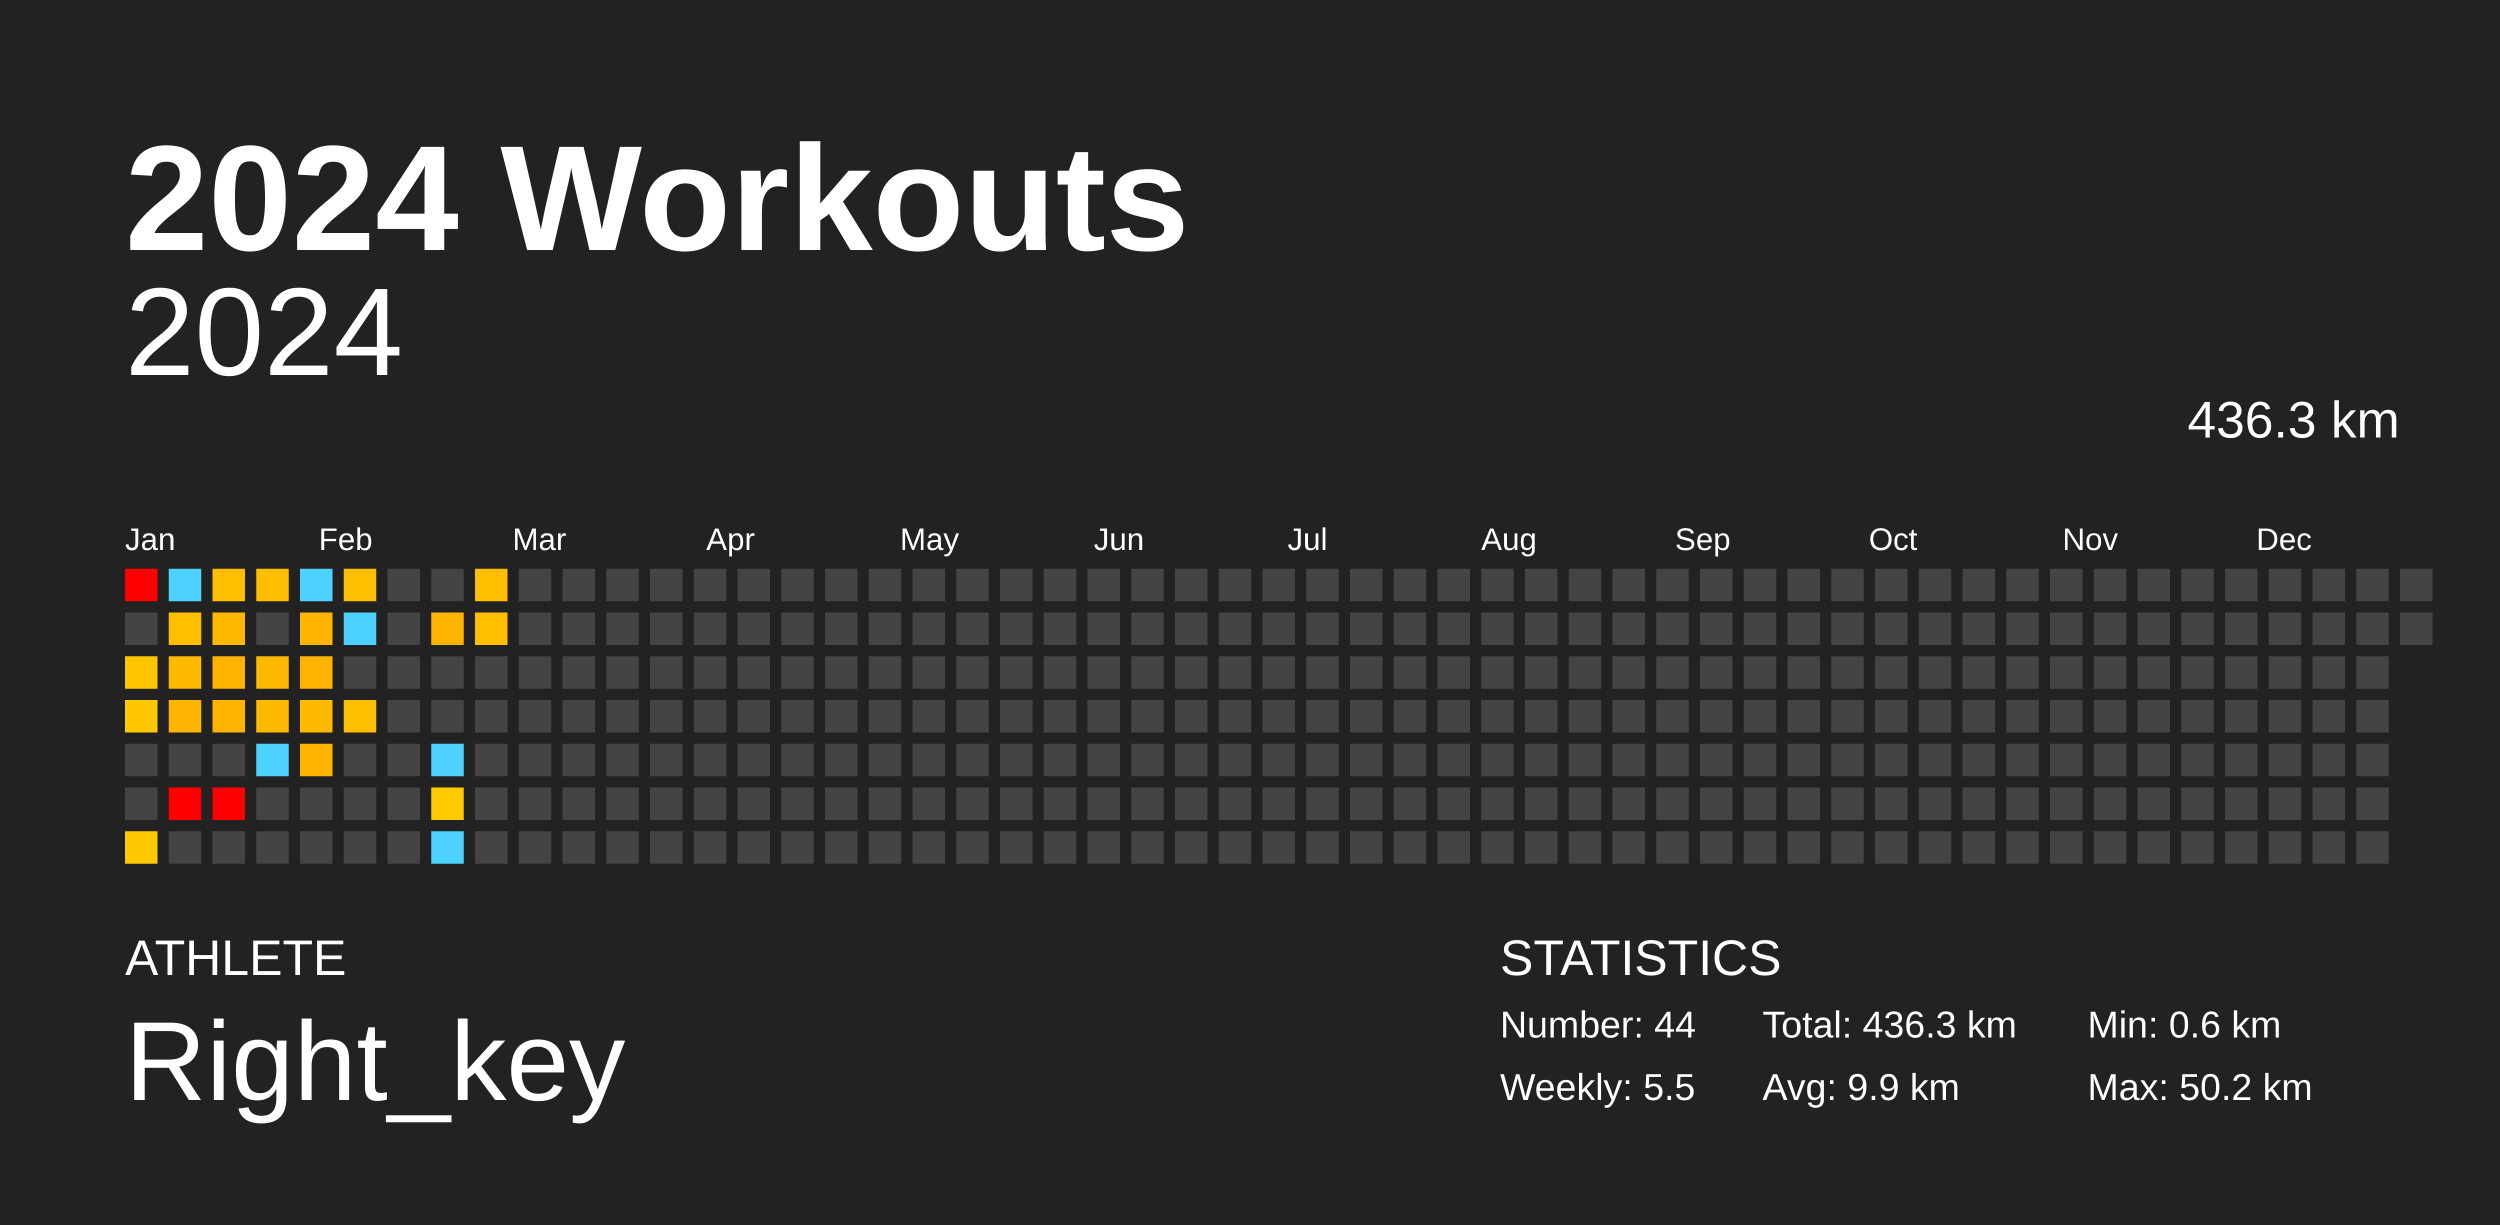
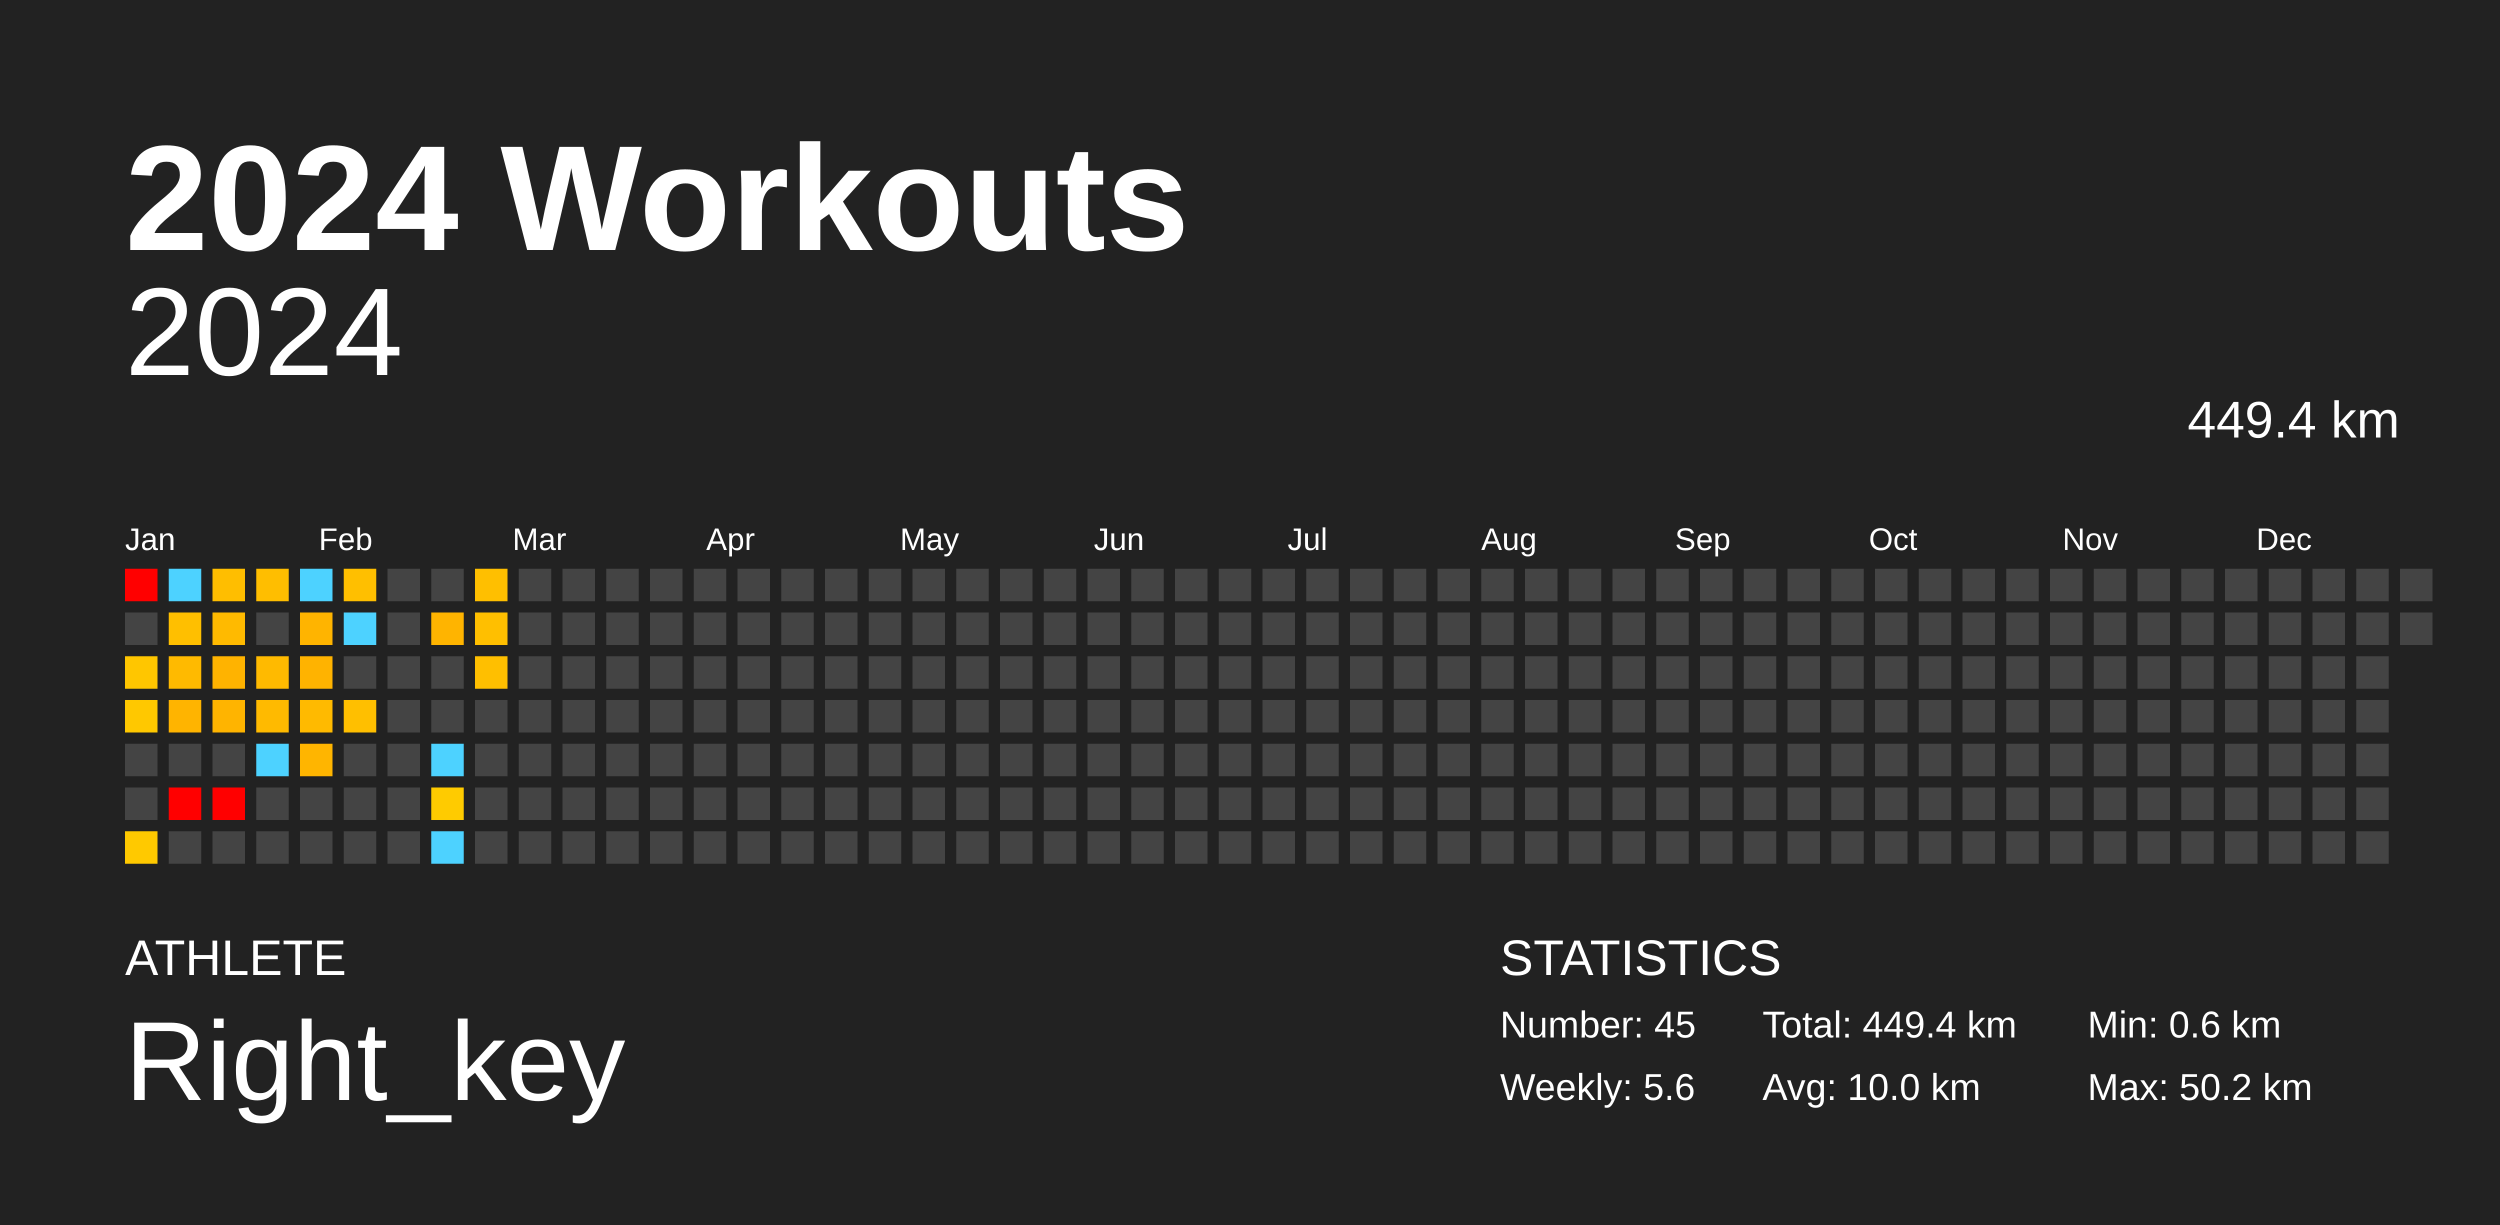
<svg xmlns="http://www.w3.org/2000/svg" baseProfile="full" height="98mm" version="1.1" viewBox="0,0,200,98" width="200mm">
  <defs />
  <rect fill="#222222" height="98" width="200" x="0" y="0" />
  <text fill="#FFFFFF" style="font-size:12px; font-family:Arial; font-weight:bold;" x="10" y="20">2024 Workouts</text>
  <text fill="#FFFFFF" style="font-size:4px; font-family:Arial" x="10" y="78">ATHLETE</text>
  <text fill="#FFFFFF" style="font-size:9px; font-family:Arial" x="10" y="88">Right_key</text>
  <text fill="#FFFFFF" style="font-size:4px; font-family:Arial" x="120" y="78">STATISTICS</text>
-   <text fill="#FFFFFF" style="font-size:3px; font-family:Arial" x="120" y="83">Number: 44</text>
-   <text fill="#FFFFFF" style="font-size:3px; font-family:Arial" x="120" y="88">Weekly: 5.5</text>
-   <text fill="#FFFFFF" style="font-size:3px; font-family:Arial" x="141" y="83">Total: 436.3 km</text>
-   <text fill="#FFFFFF" style="font-size:3px; font-family:Arial" x="141" y="88">Avg: 9.9 km</text>
+   <text fill="#FFFFFF" style="font-size:3px; font-family:Arial" x="120" y="83">Number: 45</text>
+   <text fill="#FFFFFF" style="font-size:3px; font-family:Arial" x="120" y="88">Weekly: 5.6</text>
+   <text fill="#FFFFFF" style="font-size:3px; font-family:Arial" x="141" y="83">Total: 449.4 km</text>
+   <text fill="#FFFFFF" style="font-size:3px; font-family:Arial" x="141" y="88">Avg: 10.0 km</text>
  <text fill="#FFFFFF" style="font-size:3px; font-family:Arial" x="167" y="83">Min: 0.6 km</text>
  <text fill="#FFFFFF" style="font-size:3px; font-family:Arial" x="167" y="88">Max: 50.2 km</text>
  <text alignment-baseline="hanging" fill="#FFFFFF" style="font-size:10.0px; font-family:Arial;" x="10" y="30">2024</text>
-   <text alignment-baseline="hanging" fill="#FFFFFF" style="font-size:4.125px; font-family:Arial;" x="175" y="35">436.3 km</text>
+   <text alignment-baseline="hanging" fill="#FFFFFF" style="font-size:4.125px; font-family:Arial;" x="175" y="35">449.4 km</text>
  <text fill="#FFFFFF" style="font-size:2.5px; font-family:Arial" x="10.0" y="44">Jan</text>
  <text fill="#FFFFFF" style="font-size:2.5px; font-family:Arial" x="25.5" y="44">Feb</text>
  <text fill="#FFFFFF" style="font-size:2.5px; font-family:Arial" x="41.0" y="44">Mar</text>
  <text fill="#FFFFFF" style="font-size:2.5px; font-family:Arial" x="56.5" y="44">Apr</text>
  <text fill="#FFFFFF" style="font-size:2.5px; font-family:Arial" x="72.0" y="44">May</text>
  <text fill="#FFFFFF" style="font-size:2.5px; font-family:Arial" x="87.5" y="44">Jun</text>
  <text fill="#FFFFFF" style="font-size:2.5px; font-family:Arial" x="103.0" y="44">Jul</text>
  <text fill="#FFFFFF" style="font-size:2.5px; font-family:Arial" x="118.5" y="44">Aug</text>
  <text fill="#FFFFFF" style="font-size:2.5px; font-family:Arial" x="134.0" y="44">Sep</text>
  <text fill="#FFFFFF" style="font-size:2.5px; font-family:Arial" x="149.5" y="44">Oct</text>
  <text fill="#FFFFFF" style="font-size:2.5px; font-family:Arial" x="165.0" y="44">Nov</text>
  <text fill="#FFFFFF" style="font-size:2.5px; font-family:Arial" x="180.5" y="44">Dec</text>
  <rect fill="red" height="2.6" width="2.6" x="10.0" y="45.5" />
  <rect fill="#444444" height="2.6" width="2.6" x="10.0" y="49.0" />
  <rect fill="#ffc600" height="2.6" width="2.6" x="10.0" y="52.5" />
  <rect fill="#ffc800" height="2.6" width="2.6" x="10.0" y="56.0" />
  <rect fill="#444444" height="2.6" width="2.6" x="10.0" y="59.5" />
  <rect fill="#444444" height="2.6" width="2.6" x="10.0" y="63.0" />
  <rect fill="#ffc900" height="2.6" width="2.6" x="10.0" y="66.5" />
  <rect fill="#4dd2ff" height="2.6" width="2.6" x="13.5" y="45.5" />
  <rect fill="#ffbf00" height="2.6" width="2.6" x="13.5" y="49.0" />
  <rect fill="#ffba00" height="2.6" width="2.6" x="13.5" y="52.5" />
  <rect fill="#ffb400" height="2.6" width="2.6" x="13.5" y="56.0" />
  <rect fill="#444444" height="2.6" width="2.6" x="13.5" y="59.5" />
  <rect fill="red" height="2.6" width="2.6" x="13.5" y="63.0" />
  <rect fill="#444444" height="2.6" width="2.6" x="13.5" y="66.5" />
  <rect fill="#ffbe00" height="2.6" width="2.6" x="17.0" y="45.5" />
  <rect fill="#ffba00" height="2.6" width="2.6" x="17.0" y="49.0" />
  <rect fill="#ffb300" height="2.6" width="2.6" x="17.0" y="52.5" />
  <rect fill="#ffb400" height="2.6" width="2.6" x="17.0" y="56.0" />
  <rect fill="#444444" height="2.6" width="2.6" x="17.0" y="59.5" />
  <rect fill="red" height="2.6" width="2.6" x="17.0" y="63.0" />
  <rect fill="#444444" height="2.6" width="2.6" x="17.0" y="66.5" />
  <rect fill="#ffbe00" height="2.6" width="2.6" x="20.5" y="45.5" />
  <rect fill="#444444" height="2.6" width="2.6" x="20.5" y="49.0" />
  <rect fill="#ffba00" height="2.6" width="2.6" x="20.5" y="52.5" />
  <rect fill="#ffba00" height="2.6" width="2.6" x="20.5" y="56.0" />
  <rect fill="#4dd2ff" height="2.6" width="2.6" x="20.5" y="59.5" />
  <rect fill="#444444" height="2.6" width="2.6" x="20.5" y="63.0" />
  <rect fill="#444444" height="2.6" width="2.6" x="20.5" y="66.5" />
  <rect fill="#4dd2ff" height="2.6" width="2.6" x="24.0" y="45.5" />
  <rect fill="#ffb400" height="2.6" width="2.6" x="24.0" y="49.0" />
  <rect fill="#ffb300" height="2.6" width="2.6" x="24.0" y="52.5" />
  <rect fill="#ffba00" height="2.6" width="2.6" x="24.0" y="56.0" />
  <rect fill="#ffb500" height="2.6" width="2.6" x="24.0" y="59.5" />
  <rect fill="#444444" height="2.6" width="2.6" x="24.0" y="63.0" />
  <rect fill="#444444" height="2.6" width="2.6" x="24.0" y="66.5" />
  <rect fill="#ffbf00" height="2.6" width="2.6" x="27.5" y="45.5" />
  <rect fill="#4dd2ff" height="2.6" width="2.6" x="27.5" y="49.0" />
  <rect fill="#444444" height="2.6" width="2.6" x="27.5" y="52.5" />
  <rect fill="#ffbf00" height="2.6" width="2.6" x="27.5" y="56.0" />
  <rect fill="#444444" height="2.6" width="2.6" x="27.5" y="59.5" />
  <rect fill="#444444" height="2.6" width="2.6" x="27.5" y="63.0" />
  <rect fill="#444444" height="2.6" width="2.6" x="27.5" y="66.5" />
  <rect fill="#444444" height="2.6" width="2.6" x="31.0" y="45.5" />
  <rect fill="#444444" height="2.6" width="2.6" x="31.0" y="49.0" />
  <rect fill="#444444" height="2.6" width="2.6" x="31.0" y="52.5" />
  <rect fill="#444444" height="2.6" width="2.6" x="31.0" y="56.0" />
  <rect fill="#444444" height="2.6" width="2.6" x="31.0" y="59.5" />
  <rect fill="#444444" height="2.6" width="2.6" x="31.0" y="63.0" />
  <rect fill="#444444" height="2.6" width="2.6" x="31.0" y="66.5" />
  <rect fill="#444444" height="2.6" width="2.6" x="34.5" y="45.5" />
  <rect fill="#ffb400" height="2.6" width="2.6" x="34.5" y="49.0" />
  <rect fill="#444444" height="2.6" width="2.6" x="34.5" y="52.5" />
  <rect fill="#444444" height="2.6" width="2.6" x="34.5" y="56.0" />
  <rect fill="#4dd2ff" height="2.6" width="2.6" x="34.5" y="59.5" />
  <rect fill="#ffcb00" height="2.6" width="2.6" x="34.5" y="63.0" />
  <rect fill="#4dd2ff" height="2.6" width="2.6" x="34.5" y="66.5" />
  <rect fill="#ffbf00" height="2.6" width="2.6" x="38.0" y="45.5" />
  <rect fill="#ffbf00" height="2.6" width="2.6" x="38.0" y="49.0" />
-   <rect fill="#444444" height="2.6" width="2.6" x="38.0" y="52.5" />
+   <rect fill="#ffbf00" height="2.6" width="2.6" x="38.0" y="52.5" />
  <rect fill="#444444" height="2.6" width="2.6" x="38.0" y="56.0" />
  <rect fill="#444444" height="2.6" width="2.6" x="38.0" y="59.5" />
  <rect fill="#444444" height="2.6" width="2.6" x="38.0" y="63.0" />
  <rect fill="#444444" height="2.6" width="2.6" x="38.0" y="66.5" />
  <rect fill="#444444" height="2.6" width="2.6" x="41.5" y="45.5" />
  <rect fill="#444444" height="2.6" width="2.6" x="41.5" y="49.0" />
  <rect fill="#444444" height="2.6" width="2.6" x="41.5" y="52.5" />
  <rect fill="#444444" height="2.6" width="2.6" x="41.5" y="56.0" />
  <rect fill="#444444" height="2.6" width="2.6" x="41.5" y="59.5" />
  <rect fill="#444444" height="2.6" width="2.6" x="41.5" y="63.0" />
  <rect fill="#444444" height="2.6" width="2.6" x="41.5" y="66.5" />
  <rect fill="#444444" height="2.6" width="2.6" x="45.0" y="45.5" />
  <rect fill="#444444" height="2.6" width="2.6" x="45.0" y="49.0" />
  <rect fill="#444444" height="2.6" width="2.6" x="45.0" y="52.5" />
  <rect fill="#444444" height="2.6" width="2.6" x="45.0" y="56.0" />
  <rect fill="#444444" height="2.6" width="2.6" x="45.0" y="59.5" />
  <rect fill="#444444" height="2.6" width="2.6" x="45.0" y="63.0" />
  <rect fill="#444444" height="2.6" width="2.6" x="45.0" y="66.5" />
  <rect fill="#444444" height="2.6" width="2.6" x="48.5" y="45.5" />
  <rect fill="#444444" height="2.6" width="2.6" x="48.5" y="49.0" />
  <rect fill="#444444" height="2.6" width="2.6" x="48.5" y="52.5" />
  <rect fill="#444444" height="2.6" width="2.6" x="48.5" y="56.0" />
  <rect fill="#444444" height="2.6" width="2.6" x="48.5" y="59.5" />
  <rect fill="#444444" height="2.6" width="2.6" x="48.5" y="63.0" />
  <rect fill="#444444" height="2.6" width="2.6" x="48.5" y="66.5" />
  <rect fill="#444444" height="2.6" width="2.6" x="52.0" y="45.5" />
  <rect fill="#444444" height="2.6" width="2.6" x="52.0" y="49.0" />
  <rect fill="#444444" height="2.6" width="2.6" x="52.0" y="52.5" />
  <rect fill="#444444" height="2.6" width="2.6" x="52.0" y="56.0" />
  <rect fill="#444444" height="2.6" width="2.6" x="52.0" y="59.5" />
  <rect fill="#444444" height="2.6" width="2.6" x="52.0" y="63.0" />
  <rect fill="#444444" height="2.6" width="2.6" x="52.0" y="66.5" />
  <rect fill="#444444" height="2.6" width="2.6" x="55.5" y="45.5" />
  <rect fill="#444444" height="2.6" width="2.6" x="55.5" y="49.0" />
  <rect fill="#444444" height="2.6" width="2.6" x="55.5" y="52.5" />
  <rect fill="#444444" height="2.6" width="2.6" x="55.5" y="56.0" />
  <rect fill="#444444" height="2.6" width="2.6" x="55.5" y="59.5" />
  <rect fill="#444444" height="2.6" width="2.6" x="55.5" y="63.0" />
  <rect fill="#444444" height="2.6" width="2.6" x="55.5" y="66.5" />
  <rect fill="#444444" height="2.6" width="2.6" x="59.0" y="45.5" />
  <rect fill="#444444" height="2.6" width="2.6" x="59.0" y="49.0" />
  <rect fill="#444444" height="2.6" width="2.6" x="59.0" y="52.5" />
  <rect fill="#444444" height="2.6" width="2.6" x="59.0" y="56.0" />
  <rect fill="#444444" height="2.6" width="2.6" x="59.0" y="59.5" />
  <rect fill="#444444" height="2.6" width="2.6" x="59.0" y="63.0" />
  <rect fill="#444444" height="2.6" width="2.6" x="59.0" y="66.5" />
  <rect fill="#444444" height="2.6" width="2.6" x="62.5" y="45.5" />
  <rect fill="#444444" height="2.6" width="2.6" x="62.5" y="49.0" />
  <rect fill="#444444" height="2.6" width="2.6" x="62.5" y="52.5" />
  <rect fill="#444444" height="2.6" width="2.6" x="62.5" y="56.0" />
  <rect fill="#444444" height="2.6" width="2.6" x="62.5" y="59.5" />
  <rect fill="#444444" height="2.6" width="2.6" x="62.5" y="63.0" />
  <rect fill="#444444" height="2.6" width="2.6" x="62.5" y="66.5" />
  <rect fill="#444444" height="2.6" width="2.6" x="66.0" y="45.5" />
  <rect fill="#444444" height="2.6" width="2.6" x="66.0" y="49.0" />
  <rect fill="#444444" height="2.6" width="2.6" x="66.0" y="52.5" />
  <rect fill="#444444" height="2.6" width="2.6" x="66.0" y="56.0" />
  <rect fill="#444444" height="2.6" width="2.6" x="66.0" y="59.5" />
  <rect fill="#444444" height="2.6" width="2.6" x="66.0" y="63.0" />
  <rect fill="#444444" height="2.6" width="2.6" x="66.0" y="66.5" />
  <rect fill="#444444" height="2.6" width="2.6" x="69.5" y="45.5" />
  <rect fill="#444444" height="2.6" width="2.6" x="69.5" y="49.0" />
  <rect fill="#444444" height="2.6" width="2.6" x="69.5" y="52.5" />
  <rect fill="#444444" height="2.6" width="2.6" x="69.5" y="56.0" />
  <rect fill="#444444" height="2.6" width="2.6" x="69.5" y="59.5" />
  <rect fill="#444444" height="2.6" width="2.6" x="69.5" y="63.0" />
  <rect fill="#444444" height="2.6" width="2.6" x="69.5" y="66.5" />
  <rect fill="#444444" height="2.6" width="2.6" x="73.0" y="45.5" />
  <rect fill="#444444" height="2.6" width="2.6" x="73.0" y="49.0" />
  <rect fill="#444444" height="2.6" width="2.6" x="73.0" y="52.5" />
  <rect fill="#444444" height="2.6" width="2.6" x="73.0" y="56.0" />
  <rect fill="#444444" height="2.6" width="2.6" x="73.0" y="59.5" />
  <rect fill="#444444" height="2.6" width="2.6" x="73.0" y="63.0" />
  <rect fill="#444444" height="2.6" width="2.6" x="73.0" y="66.5" />
  <rect fill="#444444" height="2.6" width="2.6" x="76.5" y="45.5" />
  <rect fill="#444444" height="2.6" width="2.6" x="76.5" y="49.0" />
  <rect fill="#444444" height="2.6" width="2.6" x="76.5" y="52.5" />
  <rect fill="#444444" height="2.6" width="2.6" x="76.5" y="56.0" />
  <rect fill="#444444" height="2.6" width="2.6" x="76.5" y="59.5" />
  <rect fill="#444444" height="2.6" width="2.6" x="76.5" y="63.0" />
  <rect fill="#444444" height="2.6" width="2.6" x="76.5" y="66.5" />
  <rect fill="#444444" height="2.6" width="2.6" x="80.0" y="45.5" />
  <rect fill="#444444" height="2.6" width="2.6" x="80.0" y="49.0" />
  <rect fill="#444444" height="2.6" width="2.6" x="80.0" y="52.5" />
  <rect fill="#444444" height="2.6" width="2.6" x="80.0" y="56.0" />
  <rect fill="#444444" height="2.6" width="2.6" x="80.0" y="59.5" />
  <rect fill="#444444" height="2.6" width="2.6" x="80.0" y="63.0" />
  <rect fill="#444444" height="2.6" width="2.6" x="80.0" y="66.5" />
  <rect fill="#444444" height="2.6" width="2.6" x="83.5" y="45.5" />
  <rect fill="#444444" height="2.6" width="2.6" x="83.5" y="49.0" />
  <rect fill="#444444" height="2.6" width="2.6" x="83.5" y="52.5" />
  <rect fill="#444444" height="2.6" width="2.6" x="83.5" y="56.0" />
  <rect fill="#444444" height="2.6" width="2.6" x="83.5" y="59.5" />
  <rect fill="#444444" height="2.6" width="2.6" x="83.5" y="63.0" />
  <rect fill="#444444" height="2.6" width="2.6" x="83.5" y="66.5" />
  <rect fill="#444444" height="2.6" width="2.6" x="87.0" y="45.5" />
  <rect fill="#444444" height="2.6" width="2.6" x="87.0" y="49.0" />
  <rect fill="#444444" height="2.6" width="2.6" x="87.0" y="52.5" />
  <rect fill="#444444" height="2.6" width="2.6" x="87.0" y="56.0" />
  <rect fill="#444444" height="2.6" width="2.6" x="87.0" y="59.5" />
  <rect fill="#444444" height="2.6" width="2.6" x="87.0" y="63.0" />
  <rect fill="#444444" height="2.6" width="2.6" x="87.0" y="66.5" />
  <rect fill="#444444" height="2.6" width="2.6" x="90.5" y="45.5" />
  <rect fill="#444444" height="2.6" width="2.6" x="90.5" y="49.0" />
  <rect fill="#444444" height="2.6" width="2.6" x="90.5" y="52.5" />
  <rect fill="#444444" height="2.6" width="2.6" x="90.5" y="56.0" />
  <rect fill="#444444" height="2.6" width="2.6" x="90.5" y="59.5" />
  <rect fill="#444444" height="2.6" width="2.6" x="90.5" y="63.0" />
  <rect fill="#444444" height="2.6" width="2.6" x="90.5" y="66.5" />
  <rect fill="#444444" height="2.6" width="2.6" x="94.0" y="45.5" />
  <rect fill="#444444" height="2.6" width="2.6" x="94.0" y="49.0" />
  <rect fill="#444444" height="2.6" width="2.6" x="94.0" y="52.5" />
  <rect fill="#444444" height="2.6" width="2.6" x="94.0" y="56.0" />
  <rect fill="#444444" height="2.6" width="2.6" x="94.0" y="59.5" />
  <rect fill="#444444" height="2.6" width="2.6" x="94.0" y="63.0" />
  <rect fill="#444444" height="2.6" width="2.6" x="94.0" y="66.5" />
  <rect fill="#444444" height="2.6" width="2.6" x="97.5" y="45.5" />
  <rect fill="#444444" height="2.6" width="2.6" x="97.5" y="49.0" />
  <rect fill="#444444" height="2.6" width="2.6" x="97.5" y="52.5" />
  <rect fill="#444444" height="2.6" width="2.6" x="97.5" y="56.0" />
  <rect fill="#444444" height="2.6" width="2.6" x="97.5" y="59.5" />
  <rect fill="#444444" height="2.6" width="2.6" x="97.5" y="63.0" />
  <rect fill="#444444" height="2.6" width="2.6" x="97.5" y="66.5" />
  <rect fill="#444444" height="2.6" width="2.6" x="101.0" y="45.5" />
  <rect fill="#444444" height="2.6" width="2.6" x="101.0" y="49.0" />
  <rect fill="#444444" height="2.6" width="2.6" x="101.0" y="52.5" />
  <rect fill="#444444" height="2.6" width="2.6" x="101.0" y="56.0" />
  <rect fill="#444444" height="2.6" width="2.6" x="101.0" y="59.5" />
  <rect fill="#444444" height="2.6" width="2.6" x="101.0" y="63.0" />
  <rect fill="#444444" height="2.6" width="2.6" x="101.0" y="66.5" />
  <rect fill="#444444" height="2.6" width="2.6" x="104.5" y="45.5" />
  <rect fill="#444444" height="2.6" width="2.6" x="104.5" y="49.0" />
  <rect fill="#444444" height="2.6" width="2.6" x="104.5" y="52.5" />
  <rect fill="#444444" height="2.6" width="2.6" x="104.5" y="56.0" />
  <rect fill="#444444" height="2.6" width="2.6" x="104.5" y="59.5" />
  <rect fill="#444444" height="2.6" width="2.6" x="104.5" y="63.0" />
  <rect fill="#444444" height="2.6" width="2.6" x="104.5" y="66.5" />
  <rect fill="#444444" height="2.6" width="2.6" x="108.0" y="45.5" />
  <rect fill="#444444" height="2.6" width="2.6" x="108.0" y="49.0" />
  <rect fill="#444444" height="2.6" width="2.6" x="108.0" y="52.5" />
  <rect fill="#444444" height="2.6" width="2.6" x="108.0" y="56.0" />
  <rect fill="#444444" height="2.6" width="2.6" x="108.0" y="59.5" />
  <rect fill="#444444" height="2.6" width="2.6" x="108.0" y="63.0" />
  <rect fill="#444444" height="2.6" width="2.6" x="108.0" y="66.5" />
  <rect fill="#444444" height="2.6" width="2.6" x="111.5" y="45.5" />
  <rect fill="#444444" height="2.6" width="2.6" x="111.5" y="49.0" />
  <rect fill="#444444" height="2.6" width="2.6" x="111.5" y="52.5" />
  <rect fill="#444444" height="2.6" width="2.6" x="111.5" y="56.0" />
  <rect fill="#444444" height="2.6" width="2.6" x="111.5" y="59.5" />
  <rect fill="#444444" height="2.6" width="2.6" x="111.5" y="63.0" />
  <rect fill="#444444" height="2.6" width="2.6" x="111.5" y="66.5" />
  <rect fill="#444444" height="2.6" width="2.6" x="115.0" y="45.5" />
  <rect fill="#444444" height="2.6" width="2.6" x="115.0" y="49.0" />
  <rect fill="#444444" height="2.6" width="2.6" x="115.0" y="52.5" />
  <rect fill="#444444" height="2.6" width="2.6" x="115.0" y="56.0" />
  <rect fill="#444444" height="2.6" width="2.6" x="115.0" y="59.5" />
  <rect fill="#444444" height="2.6" width="2.6" x="115.0" y="63.0" />
  <rect fill="#444444" height="2.6" width="2.6" x="115.0" y="66.5" />
  <rect fill="#444444" height="2.6" width="2.6" x="118.5" y="45.5" />
  <rect fill="#444444" height="2.6" width="2.6" x="118.5" y="49.0" />
  <rect fill="#444444" height="2.6" width="2.6" x="118.5" y="52.5" />
  <rect fill="#444444" height="2.6" width="2.6" x="118.5" y="56.0" />
  <rect fill="#444444" height="2.6" width="2.6" x="118.5" y="59.5" />
  <rect fill="#444444" height="2.6" width="2.6" x="118.5" y="63.0" />
  <rect fill="#444444" height="2.6" width="2.6" x="118.5" y="66.5" />
  <rect fill="#444444" height="2.6" width="2.6" x="122.0" y="45.5" />
  <rect fill="#444444" height="2.6" width="2.6" x="122.0" y="49.0" />
  <rect fill="#444444" height="2.6" width="2.6" x="122.0" y="52.5" />
  <rect fill="#444444" height="2.6" width="2.6" x="122.0" y="56.0" />
  <rect fill="#444444" height="2.6" width="2.6" x="122.0" y="59.5" />
  <rect fill="#444444" height="2.6" width="2.6" x="122.0" y="63.0" />
  <rect fill="#444444" height="2.6" width="2.6" x="122.0" y="66.5" />
  <rect fill="#444444" height="2.6" width="2.6" x="125.5" y="45.5" />
  <rect fill="#444444" height="2.6" width="2.6" x="125.5" y="49.0" />
  <rect fill="#444444" height="2.6" width="2.6" x="125.5" y="52.5" />
  <rect fill="#444444" height="2.6" width="2.6" x="125.5" y="56.0" />
  <rect fill="#444444" height="2.6" width="2.6" x="125.5" y="59.5" />
  <rect fill="#444444" height="2.6" width="2.6" x="125.5" y="63.0" />
  <rect fill="#444444" height="2.6" width="2.6" x="125.5" y="66.5" />
  <rect fill="#444444" height="2.6" width="2.6" x="129.0" y="45.5" />
  <rect fill="#444444" height="2.6" width="2.6" x="129.0" y="49.0" />
  <rect fill="#444444" height="2.6" width="2.6" x="129.0" y="52.5" />
  <rect fill="#444444" height="2.6" width="2.6" x="129.0" y="56.0" />
  <rect fill="#444444" height="2.6" width="2.6" x="129.0" y="59.5" />
  <rect fill="#444444" height="2.6" width="2.6" x="129.0" y="63.0" />
  <rect fill="#444444" height="2.6" width="2.6" x="129.0" y="66.5" />
  <rect fill="#444444" height="2.6" width="2.6" x="132.5" y="45.5" />
  <rect fill="#444444" height="2.6" width="2.6" x="132.5" y="49.0" />
  <rect fill="#444444" height="2.6" width="2.6" x="132.5" y="52.5" />
  <rect fill="#444444" height="2.6" width="2.6" x="132.5" y="56.0" />
  <rect fill="#444444" height="2.6" width="2.6" x="132.5" y="59.5" />
  <rect fill="#444444" height="2.6" width="2.6" x="132.5" y="63.0" />
  <rect fill="#444444" height="2.6" width="2.6" x="132.5" y="66.5" />
  <rect fill="#444444" height="2.6" width="2.6" x="136.0" y="45.5" />
  <rect fill="#444444" height="2.6" width="2.6" x="136.0" y="49.0" />
  <rect fill="#444444" height="2.6" width="2.6" x="136.0" y="52.5" />
  <rect fill="#444444" height="2.6" width="2.6" x="136.0" y="56.0" />
  <rect fill="#444444" height="2.6" width="2.6" x="136.0" y="59.5" />
  <rect fill="#444444" height="2.6" width="2.6" x="136.0" y="63.0" />
  <rect fill="#444444" height="2.6" width="2.6" x="136.0" y="66.5" />
  <rect fill="#444444" height="2.6" width="2.6" x="139.5" y="45.5" />
  <rect fill="#444444" height="2.6" width="2.6" x="139.5" y="49.0" />
  <rect fill="#444444" height="2.6" width="2.6" x="139.5" y="52.5" />
  <rect fill="#444444" height="2.6" width="2.6" x="139.5" y="56.0" />
  <rect fill="#444444" height="2.6" width="2.6" x="139.5" y="59.5" />
  <rect fill="#444444" height="2.6" width="2.6" x="139.5" y="63.0" />
  <rect fill="#444444" height="2.6" width="2.6" x="139.5" y="66.5" />
  <rect fill="#444444" height="2.6" width="2.6" x="143.0" y="45.5" />
  <rect fill="#444444" height="2.6" width="2.6" x="143.0" y="49.0" />
  <rect fill="#444444" height="2.6" width="2.6" x="143.0" y="52.5" />
  <rect fill="#444444" height="2.6" width="2.6" x="143.0" y="56.0" />
  <rect fill="#444444" height="2.6" width="2.6" x="143.0" y="59.5" />
  <rect fill="#444444" height="2.6" width="2.6" x="143.0" y="63.0" />
  <rect fill="#444444" height="2.6" width="2.6" x="143.0" y="66.5" />
  <rect fill="#444444" height="2.6" width="2.6" x="146.5" y="45.5" />
  <rect fill="#444444" height="2.6" width="2.6" x="146.5" y="49.0" />
  <rect fill="#444444" height="2.6" width="2.6" x="146.5" y="52.5" />
  <rect fill="#444444" height="2.6" width="2.6" x="146.5" y="56.0" />
  <rect fill="#444444" height="2.6" width="2.6" x="146.5" y="59.5" />
  <rect fill="#444444" height="2.6" width="2.6" x="146.5" y="63.0" />
  <rect fill="#444444" height="2.6" width="2.6" x="146.5" y="66.5" />
  <rect fill="#444444" height="2.6" width="2.6" x="150.0" y="45.5" />
  <rect fill="#444444" height="2.6" width="2.6" x="150.0" y="49.0" />
  <rect fill="#444444" height="2.6" width="2.6" x="150.0" y="52.5" />
  <rect fill="#444444" height="2.6" width="2.6" x="150.0" y="56.0" />
  <rect fill="#444444" height="2.6" width="2.6" x="150.0" y="59.5" />
  <rect fill="#444444" height="2.6" width="2.6" x="150.0" y="63.0" />
  <rect fill="#444444" height="2.6" width="2.6" x="150.0" y="66.5" />
  <rect fill="#444444" height="2.6" width="2.6" x="153.5" y="45.5" />
  <rect fill="#444444" height="2.6" width="2.6" x="153.5" y="49.0" />
  <rect fill="#444444" height="2.6" width="2.6" x="153.5" y="52.5" />
  <rect fill="#444444" height="2.6" width="2.6" x="153.5" y="56.0" />
  <rect fill="#444444" height="2.6" width="2.6" x="153.5" y="59.5" />
  <rect fill="#444444" height="2.6" width="2.6" x="153.5" y="63.0" />
  <rect fill="#444444" height="2.6" width="2.6" x="153.5" y="66.5" />
  <rect fill="#444444" height="2.6" width="2.6" x="157.0" y="45.5" />
  <rect fill="#444444" height="2.6" width="2.6" x="157.0" y="49.0" />
  <rect fill="#444444" height="2.6" width="2.6" x="157.0" y="52.5" />
  <rect fill="#444444" height="2.6" width="2.6" x="157.0" y="56.0" />
  <rect fill="#444444" height="2.6" width="2.6" x="157.0" y="59.5" />
  <rect fill="#444444" height="2.6" width="2.6" x="157.0" y="63.0" />
  <rect fill="#444444" height="2.6" width="2.6" x="157.0" y="66.5" />
  <rect fill="#444444" height="2.6" width="2.6" x="160.5" y="45.5" />
  <rect fill="#444444" height="2.6" width="2.6" x="160.5" y="49.0" />
  <rect fill="#444444" height="2.6" width="2.6" x="160.5" y="52.5" />
  <rect fill="#444444" height="2.6" width="2.6" x="160.5" y="56.0" />
  <rect fill="#444444" height="2.6" width="2.6" x="160.5" y="59.5" />
  <rect fill="#444444" height="2.6" width="2.6" x="160.5" y="63.0" />
  <rect fill="#444444" height="2.6" width="2.6" x="160.5" y="66.5" />
  <rect fill="#444444" height="2.6" width="2.6" x="164.0" y="45.5" />
  <rect fill="#444444" height="2.6" width="2.6" x="164.0" y="49.0" />
  <rect fill="#444444" height="2.6" width="2.6" x="164.0" y="52.5" />
  <rect fill="#444444" height="2.6" width="2.6" x="164.0" y="56.0" />
  <rect fill="#444444" height="2.6" width="2.6" x="164.0" y="59.5" />
  <rect fill="#444444" height="2.6" width="2.6" x="164.0" y="63.0" />
  <rect fill="#444444" height="2.6" width="2.6" x="164.0" y="66.5" />
  <rect fill="#444444" height="2.6" width="2.6" x="167.5" y="45.5" />
  <rect fill="#444444" height="2.6" width="2.6" x="167.5" y="49.0" />
  <rect fill="#444444" height="2.6" width="2.6" x="167.5" y="52.5" />
  <rect fill="#444444" height="2.6" width="2.6" x="167.5" y="56.0" />
  <rect fill="#444444" height="2.6" width="2.6" x="167.5" y="59.5" />
  <rect fill="#444444" height="2.6" width="2.6" x="167.5" y="63.0" />
  <rect fill="#444444" height="2.6" width="2.6" x="167.5" y="66.5" />
  <rect fill="#444444" height="2.6" width="2.6" x="171.0" y="45.5" />
  <rect fill="#444444" height="2.6" width="2.6" x="171.0" y="49.0" />
  <rect fill="#444444" height="2.6" width="2.6" x="171.0" y="52.5" />
  <rect fill="#444444" height="2.6" width="2.6" x="171.0" y="56.0" />
  <rect fill="#444444" height="2.6" width="2.6" x="171.0" y="59.5" />
  <rect fill="#444444" height="2.6" width="2.6" x="171.0" y="63.0" />
  <rect fill="#444444" height="2.6" width="2.6" x="171.0" y="66.5" />
  <rect fill="#444444" height="2.6" width="2.6" x="174.5" y="45.5" />
  <rect fill="#444444" height="2.6" width="2.6" x="174.5" y="49.0" />
  <rect fill="#444444" height="2.6" width="2.6" x="174.5" y="52.5" />
  <rect fill="#444444" height="2.6" width="2.6" x="174.5" y="56.0" />
  <rect fill="#444444" height="2.6" width="2.6" x="174.5" y="59.5" />
  <rect fill="#444444" height="2.6" width="2.6" x="174.5" y="63.0" />
  <rect fill="#444444" height="2.6" width="2.6" x="174.5" y="66.5" />
  <rect fill="#444444" height="2.6" width="2.6" x="178.0" y="45.5" />
  <rect fill="#444444" height="2.6" width="2.6" x="178.0" y="49.0" />
  <rect fill="#444444" height="2.6" width="2.6" x="178.0" y="52.5" />
  <rect fill="#444444" height="2.6" width="2.6" x="178.0" y="56.0" />
  <rect fill="#444444" height="2.6" width="2.6" x="178.0" y="59.5" />
  <rect fill="#444444" height="2.6" width="2.6" x="178.0" y="63.0" />
  <rect fill="#444444" height="2.6" width="2.6" x="178.0" y="66.5" />
  <rect fill="#444444" height="2.6" width="2.6" x="181.5" y="45.5" />
  <rect fill="#444444" height="2.6" width="2.6" x="181.5" y="49.0" />
  <rect fill="#444444" height="2.6" width="2.6" x="181.5" y="52.5" />
  <rect fill="#444444" height="2.6" width="2.6" x="181.5" y="56.0" />
  <rect fill="#444444" height="2.6" width="2.6" x="181.5" y="59.5" />
  <rect fill="#444444" height="2.6" width="2.6" x="181.5" y="63.0" />
  <rect fill="#444444" height="2.6" width="2.6" x="181.5" y="66.5" />
  <rect fill="#444444" height="2.6" width="2.6" x="185.0" y="45.5" />
  <rect fill="#444444" height="2.6" width="2.6" x="185.0" y="49.0" />
  <rect fill="#444444" height="2.6" width="2.6" x="185.0" y="52.5" />
  <rect fill="#444444" height="2.6" width="2.6" x="185.0" y="56.0" />
  <rect fill="#444444" height="2.6" width="2.6" x="185.0" y="59.5" />
  <rect fill="#444444" height="2.6" width="2.6" x="185.0" y="63.0" />
  <rect fill="#444444" height="2.6" width="2.6" x="185.0" y="66.5" />
  <rect fill="#444444" height="2.6" width="2.6" x="188.5" y="45.5" />
  <rect fill="#444444" height="2.6" width="2.6" x="188.5" y="49.0" />
  <rect fill="#444444" height="2.6" width="2.6" x="188.5" y="52.5" />
  <rect fill="#444444" height="2.6" width="2.6" x="188.5" y="56.0" />
  <rect fill="#444444" height="2.6" width="2.6" x="188.5" y="59.5" />
  <rect fill="#444444" height="2.6" width="2.6" x="188.5" y="63.0" />
  <rect fill="#444444" height="2.6" width="2.6" x="188.5" y="66.5" />
  <rect fill="#444444" height="2.6" width="2.6" x="192.0" y="45.5" />
  <rect fill="#444444" height="2.6" width="2.6" x="192.0" y="49.0" />
</svg>
